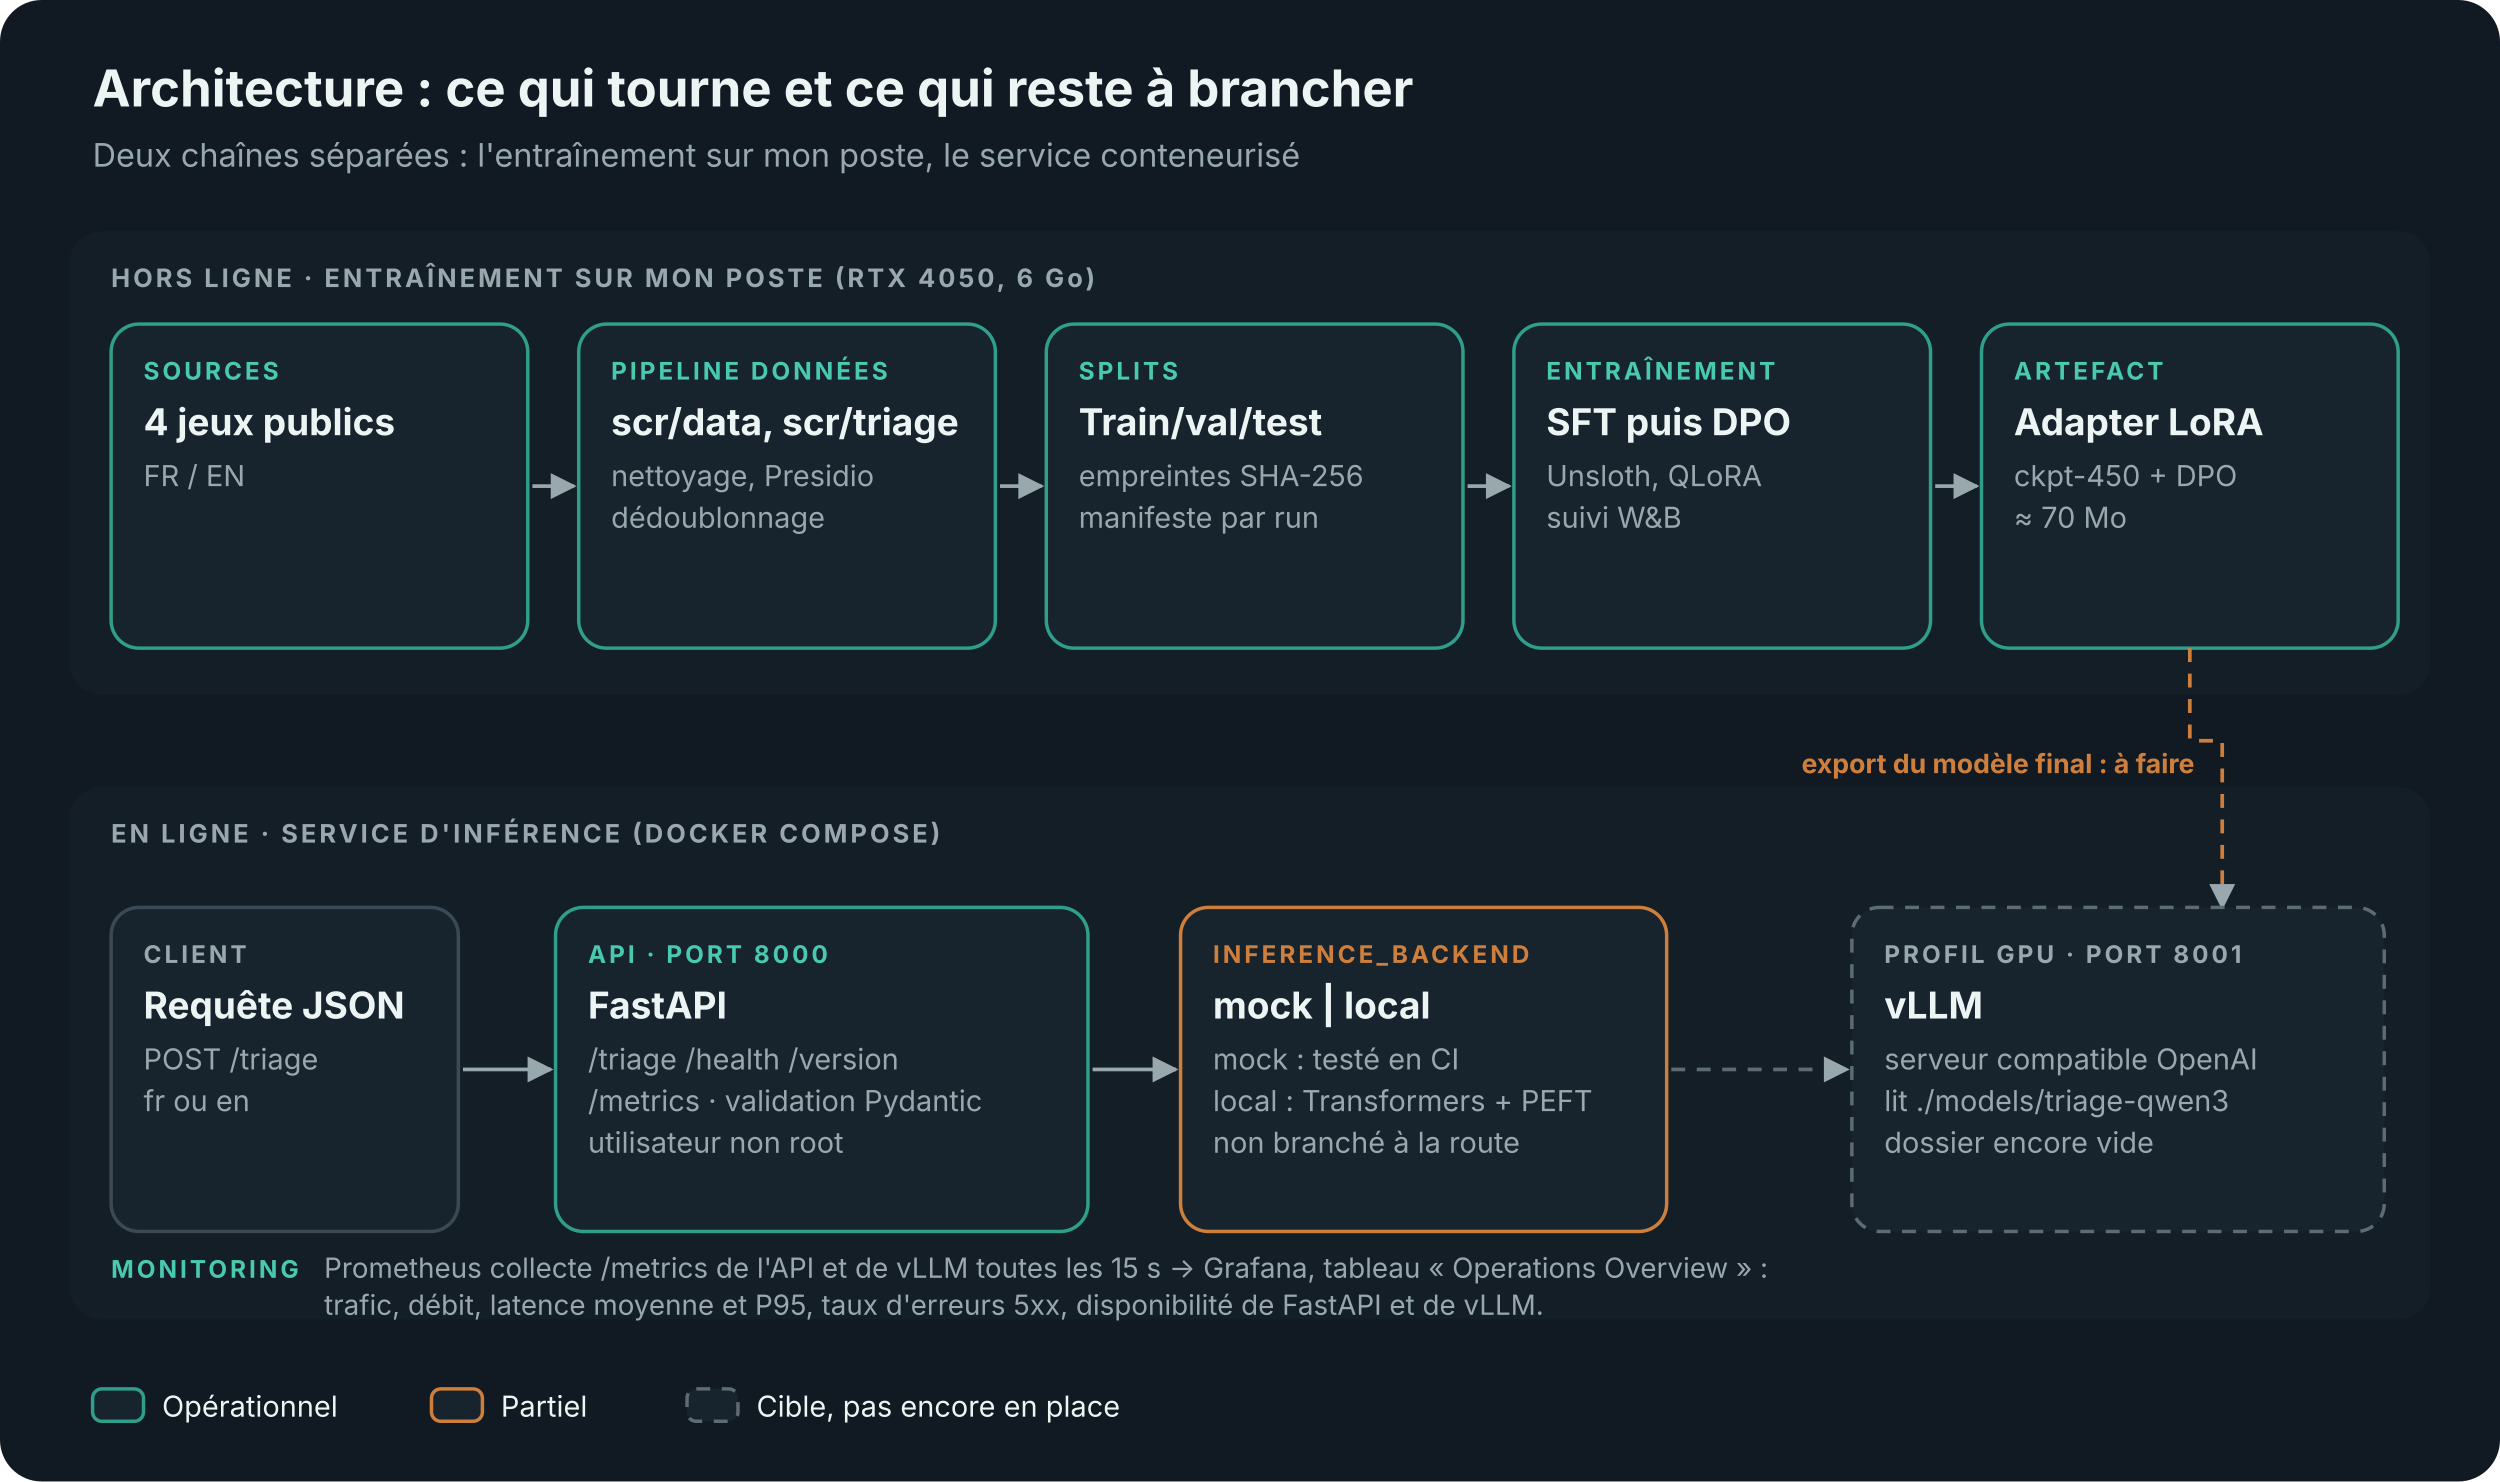
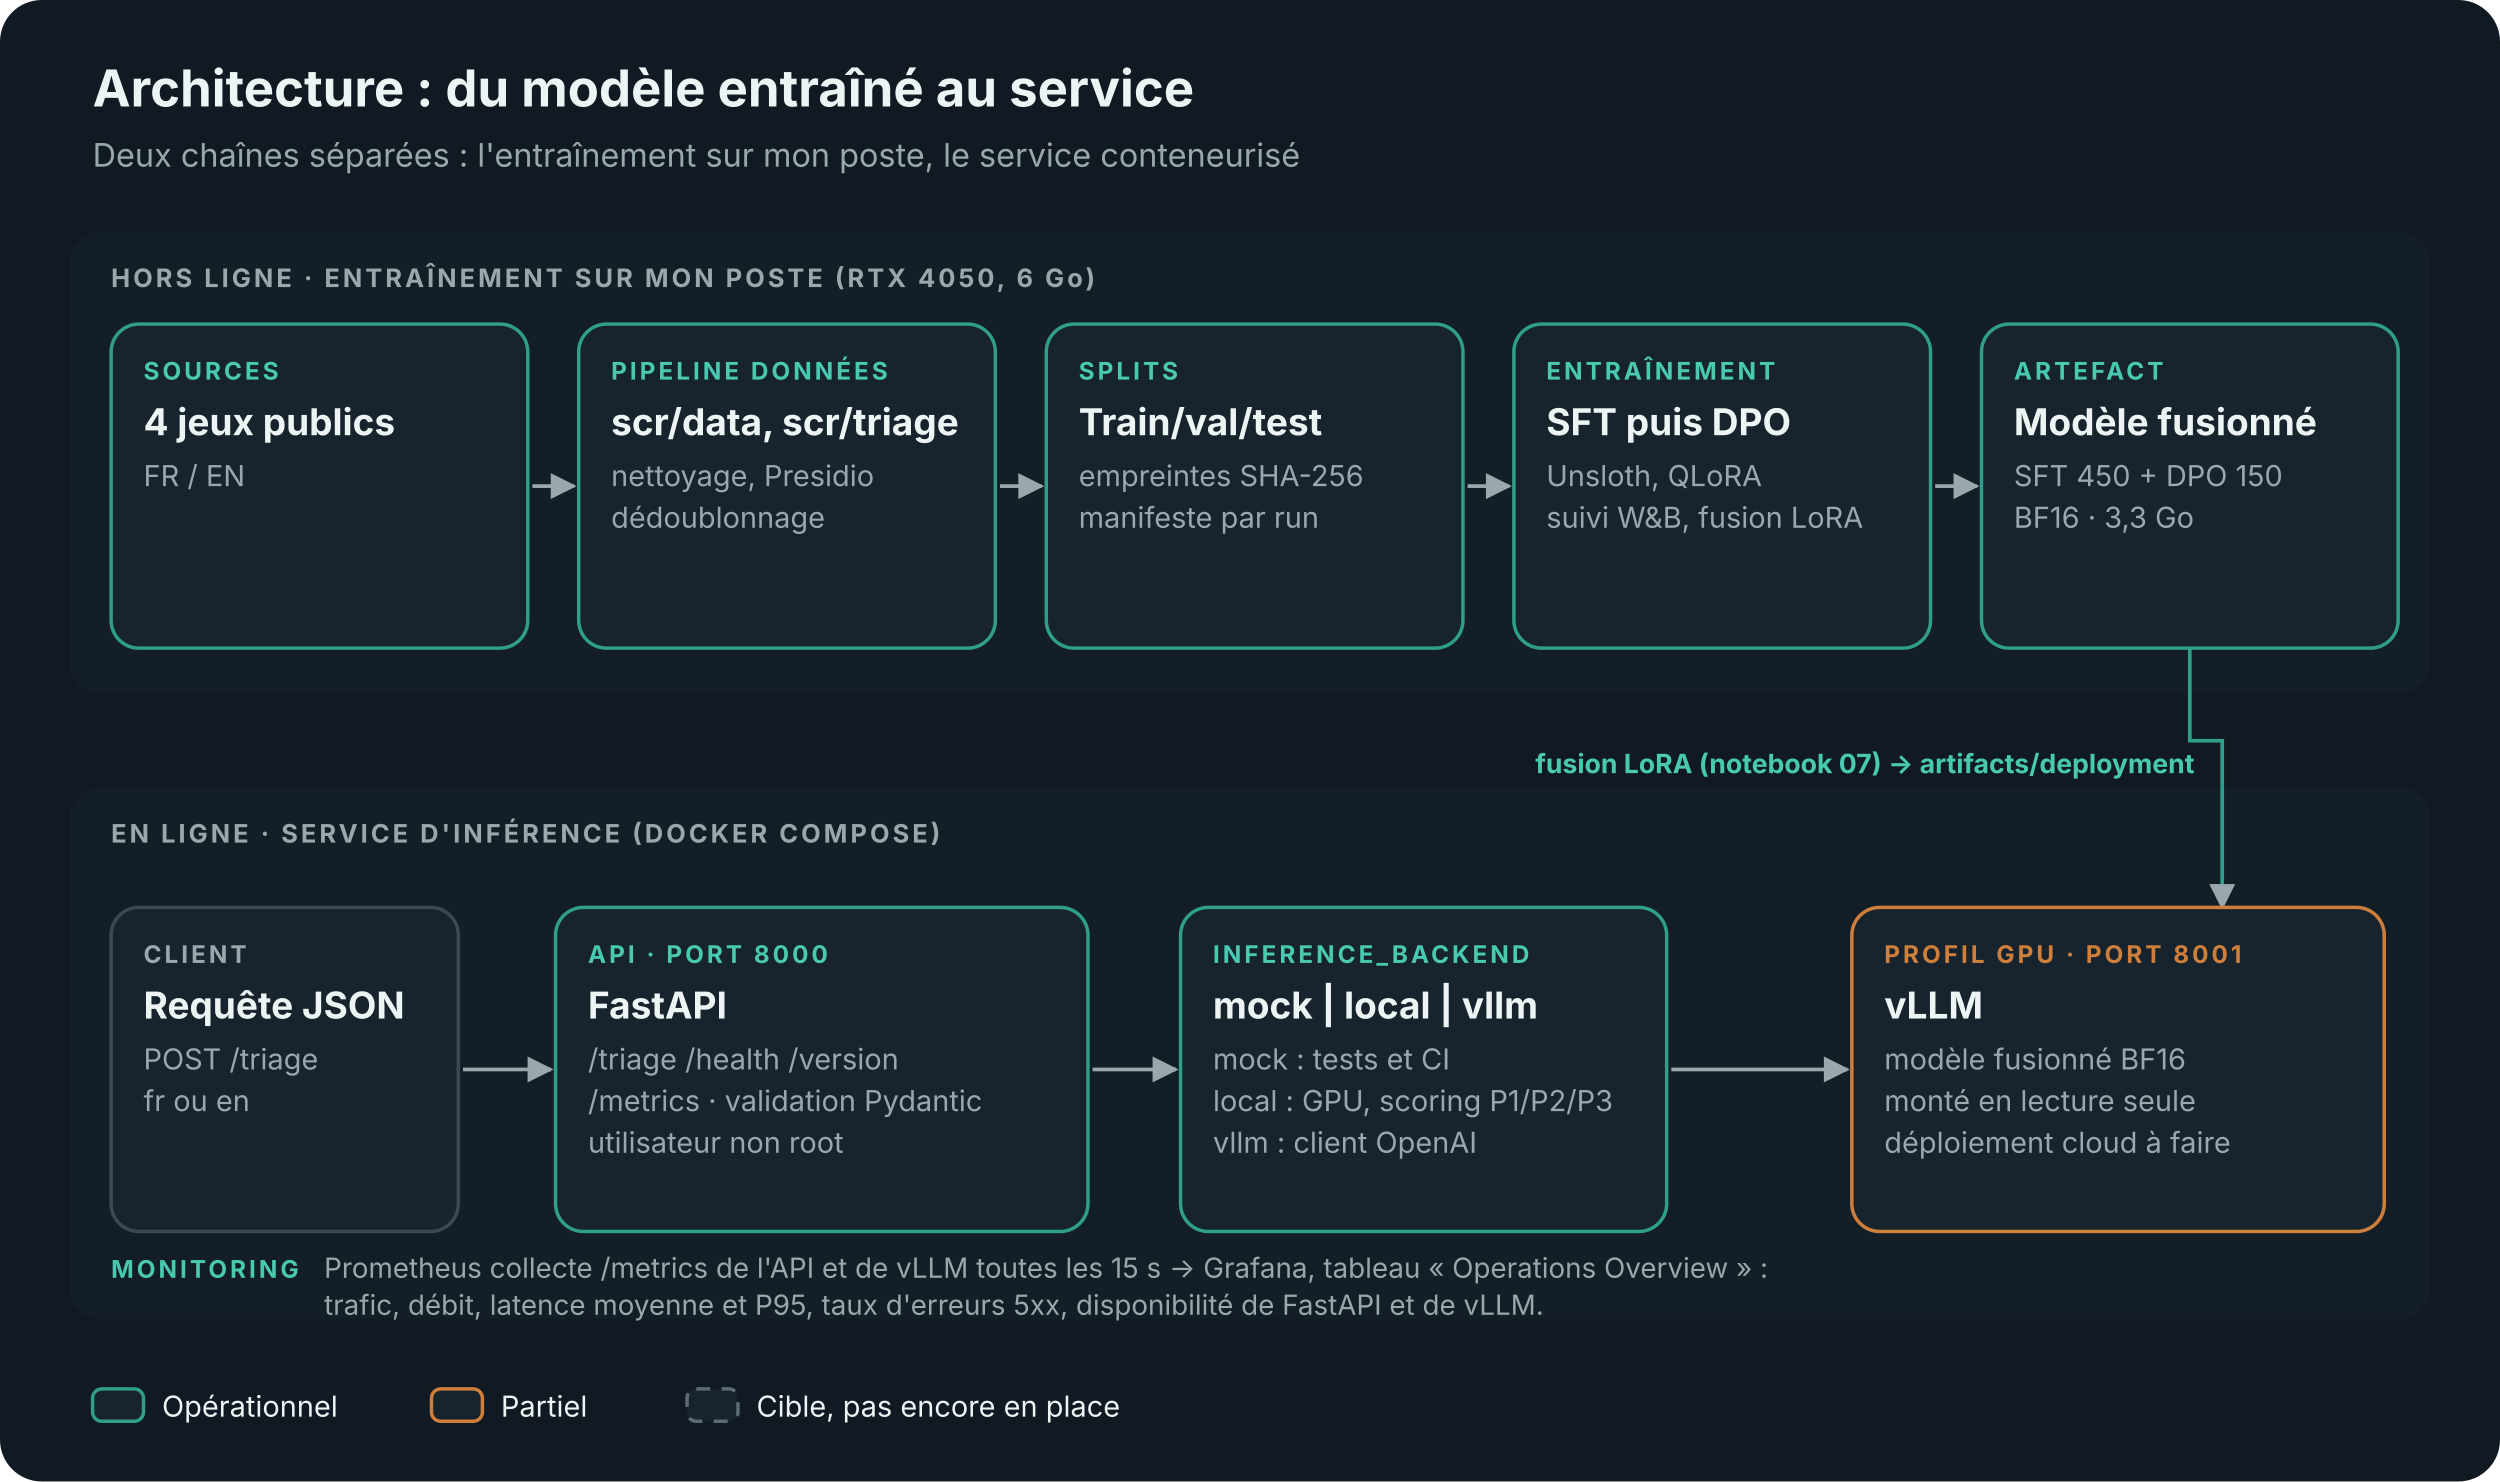
<svg xmlns="http://www.w3.org/2000/svg" viewBox="0 0 1080 640" role="img" aria-label="Vue d'ensemble de l'architecture et état de chaque composant">
  <rect width="1080" height="640" rx="18" fill="#111a22" />
-   <text x="40.0" y="46.0" fill="#edf4f4" font-size="22" font-family="Inter, 'Segoe UI', Arial, sans-serif" text-anchor="start" font-weight="700">Architecture : ce qui tourne et ce qui reste à brancher</text>
+   <text x="40.0" y="46.0" fill="#edf4f4" font-size="22" font-family="Inter, 'Segoe UI', Arial, sans-serif" text-anchor="start" font-weight="700">Architecture : du modèle entraîné au service</text>
  <text x="40.0" y="72.0" fill="#98a8ad" font-size="14" font-family="Inter, 'Segoe UI', Arial, sans-serif" text-anchor="start" font-weight="normal">Deux chaînes séparées : l'entraînement sur mon poste, le service conteneurisé</text>
  <defs>
    <marker id="arr" viewBox="0 0 10 10" refX="9" refY="5" markerWidth="7" markerHeight="7" orient="auto-start-reverse">
      <path d="M0,0 L10,5 L0,10 z" fill="#98a8ad" />
    </marker>
    <marker id="arrA" viewBox="0 0 10 10" refX="9" refY="5" markerWidth="7" markerHeight="7" orient="auto-start-reverse">
      <path d="M0,0 L10,5 L0,10 z" fill="#48c9b0" />
    </marker>
    <pattern id="hatch" width="7" height="7" patternUnits="userSpaceOnUse" patternTransform="rotate(45)">
      <rect width="7" height="7" fill="#2f9e8a" opacity="0.35" />
      <line x1="0" y1="0" x2="0" y2="7" stroke="#2f9e8a" stroke-width="3" />
    </pattern>
  </defs>
  <rect x="30" y="100" width="1020" height="200" rx="14" fill="#17232d" opacity="0.45" />
  <text x="48.0" y="124.0" fill="#98a8ad" font-size="11" font-family="Inter, 'Segoe UI', Arial, sans-serif" text-anchor="start" font-weight="700" letter-spacing="1.3">HORS LIGNE · ENTRAÎNEMENT SUR MON POSTE (RTX 4050, 6 Go)</text>
  <rect x="30" y="340" width="1020" height="230" rx="14" fill="#17232d" opacity="0.45" />
  <text x="48.0" y="364.0" fill="#98a8ad" font-size="11" font-family="Inter, 'Segoe UI', Arial, sans-serif" text-anchor="start" font-weight="700" letter-spacing="1.3">EN LIGNE · SERVICE D'INFÉRENCE (DOCKER COMPOSE)</text>
  <rect x="48" y="140" width="180" height="140" rx="12" fill="#17232d" stroke="#2f9e8a" stroke-width="1.5" />
  <text x="62.0" y="164.0" fill="#48c9b0" font-size="10.5" font-family="Inter, 'Segoe UI', Arial, sans-serif" text-anchor="start" font-weight="700" letter-spacing="1.3">SOURCES</text>
  <text x="62.0" y="188.0" fill="#edf4f4" font-size="16" font-family="Inter, 'Segoe UI', Arial, sans-serif" text-anchor="start" font-weight="700">4 jeux publics</text>
  <text x="62.0" y="210.0" fill="#98a8ad" font-size="12.5" font-family="Inter, 'Segoe UI', Arial, sans-serif" text-anchor="start" font-weight="normal">FR / EN</text>
  <line x1="230" y1="210" x2="248" y2="210" stroke="#98a8ad" stroke-width="1.6" marker-end="url(#arr)" />
  <rect x="250" y="140" width="180" height="140" rx="12" fill="#17232d" stroke="#2f9e8a" stroke-width="1.5" />
  <text x="264.0" y="164.0" fill="#48c9b0" font-size="10.5" font-family="Inter, 'Segoe UI', Arial, sans-serif" text-anchor="start" font-weight="700" letter-spacing="1.3">PIPELINE DONNÉES</text>
  <text x="264.0" y="188.0" fill="#edf4f4" font-size="16" font-family="Inter, 'Segoe UI', Arial, sans-serif" text-anchor="start" font-weight="700">scr/data, scr/triage</text>
  <text x="264.0" y="210.0" fill="#98a8ad" font-size="12.5" font-family="Inter, 'Segoe UI', Arial, sans-serif" text-anchor="start" font-weight="normal">nettoyage, Presidio</text>
  <text x="264.0" y="228.0" fill="#98a8ad" font-size="12.5" font-family="Inter, 'Segoe UI', Arial, sans-serif" text-anchor="start" font-weight="normal">dédoublonnage</text>
  <line x1="432" y1="210" x2="450" y2="210" stroke="#98a8ad" stroke-width="1.6" marker-end="url(#arr)" />
  <rect x="452" y="140" width="180" height="140" rx="12" fill="#17232d" stroke="#2f9e8a" stroke-width="1.5" />
  <text x="466.0" y="164.0" fill="#48c9b0" font-size="10.5" font-family="Inter, 'Segoe UI', Arial, sans-serif" text-anchor="start" font-weight="700" letter-spacing="1.3">SPLITS</text>
  <text x="466.0" y="188.0" fill="#edf4f4" font-size="16" font-family="Inter, 'Segoe UI', Arial, sans-serif" text-anchor="start" font-weight="700">Train/val/test</text>
  <text x="466.0" y="210.0" fill="#98a8ad" font-size="12.5" font-family="Inter, 'Segoe UI', Arial, sans-serif" text-anchor="start" font-weight="normal">empreintes SHA-256</text>
  <text x="466.0" y="228.0" fill="#98a8ad" font-size="12.5" font-family="Inter, 'Segoe UI', Arial, sans-serif" text-anchor="start" font-weight="normal">manifeste par run</text>
  <line x1="634" y1="210" x2="652" y2="210" stroke="#98a8ad" stroke-width="1.6" marker-end="url(#arr)" />
  <rect x="654" y="140" width="180" height="140" rx="12" fill="#17232d" stroke="#2f9e8a" stroke-width="1.5" />
  <text x="668.0" y="164.0" fill="#48c9b0" font-size="10.5" font-family="Inter, 'Segoe UI', Arial, sans-serif" text-anchor="start" font-weight="700" letter-spacing="1.3">ENTRAÎNEMENT</text>
  <text x="668.0" y="188.0" fill="#edf4f4" font-size="16" font-family="Inter, 'Segoe UI', Arial, sans-serif" text-anchor="start" font-weight="700">SFT puis DPO</text>
  <text x="668.0" y="210.0" fill="#98a8ad" font-size="12.5" font-family="Inter, 'Segoe UI', Arial, sans-serif" text-anchor="start" font-weight="normal">Unsloth, QLoRA</text>
-   <text x="668.0" y="228.0" fill="#98a8ad" font-size="12.5" font-family="Inter, 'Segoe UI', Arial, sans-serif" text-anchor="start" font-weight="normal">suivi W&amp;B</text>
+   <text x="668.0" y="228.0" fill="#98a8ad" font-size="12.5" font-family="Inter, 'Segoe UI', Arial, sans-serif" text-anchor="start" font-weight="normal">suivi W&amp;B, fusion LoRA</text>
  <line x1="836" y1="210" x2="854" y2="210" stroke="#98a8ad" stroke-width="1.6" marker-end="url(#arr)" />
  <rect x="856" y="140" width="180" height="140" rx="12" fill="#17232d" stroke="#2f9e8a" stroke-width="1.5" />
  <text x="870.0" y="164.0" fill="#48c9b0" font-size="10.5" font-family="Inter, 'Segoe UI', Arial, sans-serif" text-anchor="start" font-weight="700" letter-spacing="1.3">ARTEFACT</text>
-   <text x="870.0" y="188.0" fill="#edf4f4" font-size="16" font-family="Inter, 'Segoe UI', Arial, sans-serif" text-anchor="start" font-weight="700">Adapter LoRA</text>
-   <text x="870.0" y="210.0" fill="#98a8ad" font-size="12.5" font-family="Inter, 'Segoe UI', Arial, sans-serif" text-anchor="start" font-weight="normal">ckpt-450 + DPO</text>
-   <text x="870.0" y="228.0" fill="#98a8ad" font-size="12.5" font-family="Inter, 'Segoe UI', Arial, sans-serif" text-anchor="start" font-weight="normal">≈ 70 Mo</text>
-   <path d="M 946 280 V 320 H 960 V 392" fill="none" stroke="#cf7f3c" stroke-width="1.6" stroke-dasharray="6 5" marker-end="url(#arr)" />
-   <text x="948.0" y="334.0" fill="#cf7f3c" font-size="11.5" font-family="Inter, 'Segoe UI', Arial, sans-serif" text-anchor="end" font-weight="700">export du modèle final : à faire</text>
+   <text x="870.0" y="188.0" fill="#edf4f4" font-size="16" font-family="Inter, 'Segoe UI', Arial, sans-serif" text-anchor="start" font-weight="700">Modèle fusionné</text>
+   <text x="870.0" y="210.0" fill="#98a8ad" font-size="12.5" font-family="Inter, 'Segoe UI', Arial, sans-serif" text-anchor="start" font-weight="normal">SFT 450 + DPO 150</text>
+   <text x="870.0" y="228.0" fill="#98a8ad" font-size="12.5" font-family="Inter, 'Segoe UI', Arial, sans-serif" text-anchor="start" font-weight="normal">BF16 · 3,3 Go</text>
+   <path d="M 946 280 V 320 H 960 V 392" fill="none" stroke="#2f9e8a" stroke-width="1.6" marker-end="url(#arr)" />
+   <text x="948.0" y="334.0" fill="#48c9b0" font-size="11.5" font-family="Inter, 'Segoe UI', Arial, sans-serif" text-anchor="end" font-weight="700">fusion LoRA (notebook 07) → artifacts/deployment</text>
  <rect x="48" y="392" width="150" height="140" rx="12" fill="#17232d" stroke="#3a4a54" stroke-width="1.5" />
  <text x="62.0" y="416.0" fill="#98a8ad" font-size="10.5" font-family="Inter, 'Segoe UI', Arial, sans-serif" text-anchor="start" font-weight="700" letter-spacing="1.3">CLIENT</text>
  <text x="62.0" y="440.0" fill="#edf4f4" font-size="16" font-family="Inter, 'Segoe UI', Arial, sans-serif" text-anchor="start" font-weight="700">Requête JSON</text>
  <text x="62.0" y="462.0" fill="#98a8ad" font-size="12.5" font-family="Inter, 'Segoe UI', Arial, sans-serif" text-anchor="start" font-weight="normal">POST /triage</text>
  <text x="62.0" y="480.0" fill="#98a8ad" font-size="12.5" font-family="Inter, 'Segoe UI', Arial, sans-serif" text-anchor="start" font-weight="normal">fr ou en</text>
  <line x1="200" y1="462" x2="238" y2="462" stroke="#98a8ad" stroke-width="1.6" marker-end="url(#arr)" />
  <rect x="240" y="392" width="230" height="140" rx="12" fill="#17232d" stroke="#2f9e8a" stroke-width="1.5" />
  <text x="254.0" y="416.0" fill="#48c9b0" font-size="10.5" font-family="Inter, 'Segoe UI', Arial, sans-serif" text-anchor="start" font-weight="700" letter-spacing="1.3">API · PORT 8000</text>
  <text x="254.0" y="440.0" fill="#edf4f4" font-size="16" font-family="Inter, 'Segoe UI', Arial, sans-serif" text-anchor="start" font-weight="700">FastAPI</text>
  <text x="254.0" y="462.0" fill="#98a8ad" font-size="12.5" font-family="Inter, 'Segoe UI', Arial, sans-serif" text-anchor="start" font-weight="normal">/triage /health /version</text>
  <text x="254.0" y="480.0" fill="#98a8ad" font-size="12.5" font-family="Inter, 'Segoe UI', Arial, sans-serif" text-anchor="start" font-weight="normal">/metrics · validation Pydantic</text>
  <text x="254.0" y="498.0" fill="#98a8ad" font-size="12.5" font-family="Inter, 'Segoe UI', Arial, sans-serif" text-anchor="start" font-weight="normal">utilisateur non root</text>
  <line x1="472" y1="462" x2="508" y2="462" stroke="#98a8ad" stroke-width="1.6" marker-end="url(#arr)" />
-   <rect x="510" y="392" width="210" height="140" rx="12" fill="#17232d" stroke="#cf7f3c" stroke-width="1.5" />
-   <text x="524.0" y="416.0" fill="#cf7f3c" font-size="10.5" font-family="Inter, 'Segoe UI', Arial, sans-serif" text-anchor="start" font-weight="700" letter-spacing="1.3">INFERENCE_BACKEND</text>
-   <text x="524.0" y="440.0" fill="#edf4f4" font-size="16" font-family="Inter, 'Segoe UI', Arial, sans-serif" text-anchor="start" font-weight="700">mock | local</text>
-   <text x="524.0" y="462.0" fill="#98a8ad" font-size="12.5" font-family="Inter, 'Segoe UI', Arial, sans-serif" text-anchor="start" font-weight="normal">mock : testé en CI</text>
-   <text x="524.0" y="480.0" fill="#98a8ad" font-size="12.5" font-family="Inter, 'Segoe UI', Arial, sans-serif" text-anchor="start" font-weight="normal">local : Transformers + PEFT</text>
-   <text x="524.0" y="498.0" fill="#98a8ad" font-size="12.5" font-family="Inter, 'Segoe UI', Arial, sans-serif" text-anchor="start" font-weight="normal">non branché à la route</text>
-   <line x1="722" y1="462" x2="798" y2="462" stroke="#5d6b73" stroke-width="1.6" stroke-dasharray="6 5" marker-end="url(#arr)" />
-   <rect x="800" y="392" width="230" height="140" rx="12" fill="#17232d" stroke="#5d6b73" stroke-width="1.5" stroke-dasharray="6 5" />
-   <text x="814.0" y="416.0" fill="#98a8ad" font-size="10.5" font-family="Inter, 'Segoe UI', Arial, sans-serif" text-anchor="start" font-weight="700" letter-spacing="1.3">PROFIL GPU · PORT 8001</text>
+   <rect x="510" y="392" width="210" height="140" rx="12" fill="#17232d" stroke="#2f9e8a" stroke-width="1.5" />
+   <text x="524.0" y="416.0" fill="#48c9b0" font-size="10.5" font-family="Inter, 'Segoe UI', Arial, sans-serif" text-anchor="start" font-weight="700" letter-spacing="1.3">INFERENCE_BACKEND</text>
+   <text x="524.0" y="440.0" fill="#edf4f4" font-size="16" font-family="Inter, 'Segoe UI', Arial, sans-serif" text-anchor="start" font-weight="700">mock | local | vllm</text>
+   <text x="524.0" y="462.0" fill="#98a8ad" font-size="12.5" font-family="Inter, 'Segoe UI', Arial, sans-serif" text-anchor="start" font-weight="normal">mock : tests et CI</text>
+   <text x="524.0" y="480.0" fill="#98a8ad" font-size="12.5" font-family="Inter, 'Segoe UI', Arial, sans-serif" text-anchor="start" font-weight="normal">local : GPU, scoring P1/P2/P3</text>
+   <text x="524.0" y="498.0" fill="#98a8ad" font-size="12.5" font-family="Inter, 'Segoe UI', Arial, sans-serif" text-anchor="start" font-weight="normal">vllm : client OpenAI</text>
+   <line x1="722" y1="462" x2="798" y2="462" stroke="#98a8ad" stroke-width="1.6" marker-end="url(#arr)" />
+   <rect x="800" y="392" width="230" height="140" rx="12" fill="#17232d" stroke="#cf7f3c" stroke-width="1.5" />
+   <text x="814.0" y="416.0" fill="#cf7f3c" font-size="10.5" font-family="Inter, 'Segoe UI', Arial, sans-serif" text-anchor="start" font-weight="700" letter-spacing="1.3">PROFIL GPU · PORT 8001</text>
  <text x="814.0" y="440.0" fill="#edf4f4" font-size="16" font-family="Inter, 'Segoe UI', Arial, sans-serif" text-anchor="start" font-weight="700">vLLM</text>
-   <text x="814.0" y="462.0" fill="#98a8ad" font-size="12.5" font-family="Inter, 'Segoe UI', Arial, sans-serif" text-anchor="start" font-weight="normal">serveur compatible OpenAI</text>
-   <text x="814.0" y="480.0" fill="#98a8ad" font-size="12.5" font-family="Inter, 'Segoe UI', Arial, sans-serif" text-anchor="start" font-weight="normal">lit ./models/triage-qwen3</text>
-   <text x="814.0" y="498.0" fill="#98a8ad" font-size="12.5" font-family="Inter, 'Segoe UI', Arial, sans-serif" text-anchor="start" font-weight="normal">dossier encore vide</text>
+   <text x="814.0" y="462.0" fill="#98a8ad" font-size="12.5" font-family="Inter, 'Segoe UI', Arial, sans-serif" text-anchor="start" font-weight="normal">modèle fusionné BF16</text>
+   <text x="814.0" y="480.0" fill="#98a8ad" font-size="12.5" font-family="Inter, 'Segoe UI', Arial, sans-serif" text-anchor="start" font-weight="normal">monté en lecture seule</text>
+   <text x="814.0" y="498.0" fill="#98a8ad" font-size="12.5" font-family="Inter, 'Segoe UI', Arial, sans-serif" text-anchor="start" font-weight="normal">déploiement cloud à faire</text>
  <text x="48.0" y="552.0" fill="#48c9b0" font-size="10.5" font-family="Inter, 'Segoe UI', Arial, sans-serif" text-anchor="start" font-weight="700" letter-spacing="1.3">MONITORING</text>
  <text x="140.0" y="552.0" fill="#98a8ad" font-size="12" font-family="Inter, 'Segoe UI', Arial, sans-serif" text-anchor="start" font-weight="normal">Prometheus collecte /metrics de l'API et de vLLM toutes les 15 s → Grafana, tableau « Operations Overview » :</text>
  <text x="140.0" y="568.0" fill="#98a8ad" font-size="12" font-family="Inter, 'Segoe UI', Arial, sans-serif" text-anchor="start" font-weight="normal">trafic, débit, latence moyenne et P95, taux d'erreurs 5xx, disponibilité de FastAPI et de vLLM.</text>
  <rect x="40" y="600" width="22" height="14" rx="4" fill="#17232d" stroke="#2f9e8a" stroke-width="1.5" />
  <text x="70.0" y="612.0" fill="#edf4f4" font-size="12.5" font-family="Inter, 'Segoe UI', Arial, sans-serif" text-anchor="start" font-weight="normal">Opérationnel</text>
  <rect x="186.4" y="600" width="22" height="14" rx="4" fill="#17232d" stroke="#cf7f3c" stroke-width="1.5" />
  <text x="216.4" y="612.0" fill="#edf4f4" font-size="12.5" font-family="Inter, 'Segoe UI', Arial, sans-serif" text-anchor="start" font-weight="normal">Partiel</text>
  <rect x="296.8" y="600" width="22" height="14" rx="4" fill="#17232d" stroke="#5d6b73" stroke-width="1.5" stroke-dasharray="6 5" />
  <text x="326.8" y="612.0" fill="#edf4f4" font-size="12.5" font-family="Inter, 'Segoe UI', Arial, sans-serif" text-anchor="start" font-weight="normal">Cible, pas encore en place</text>
</svg>
